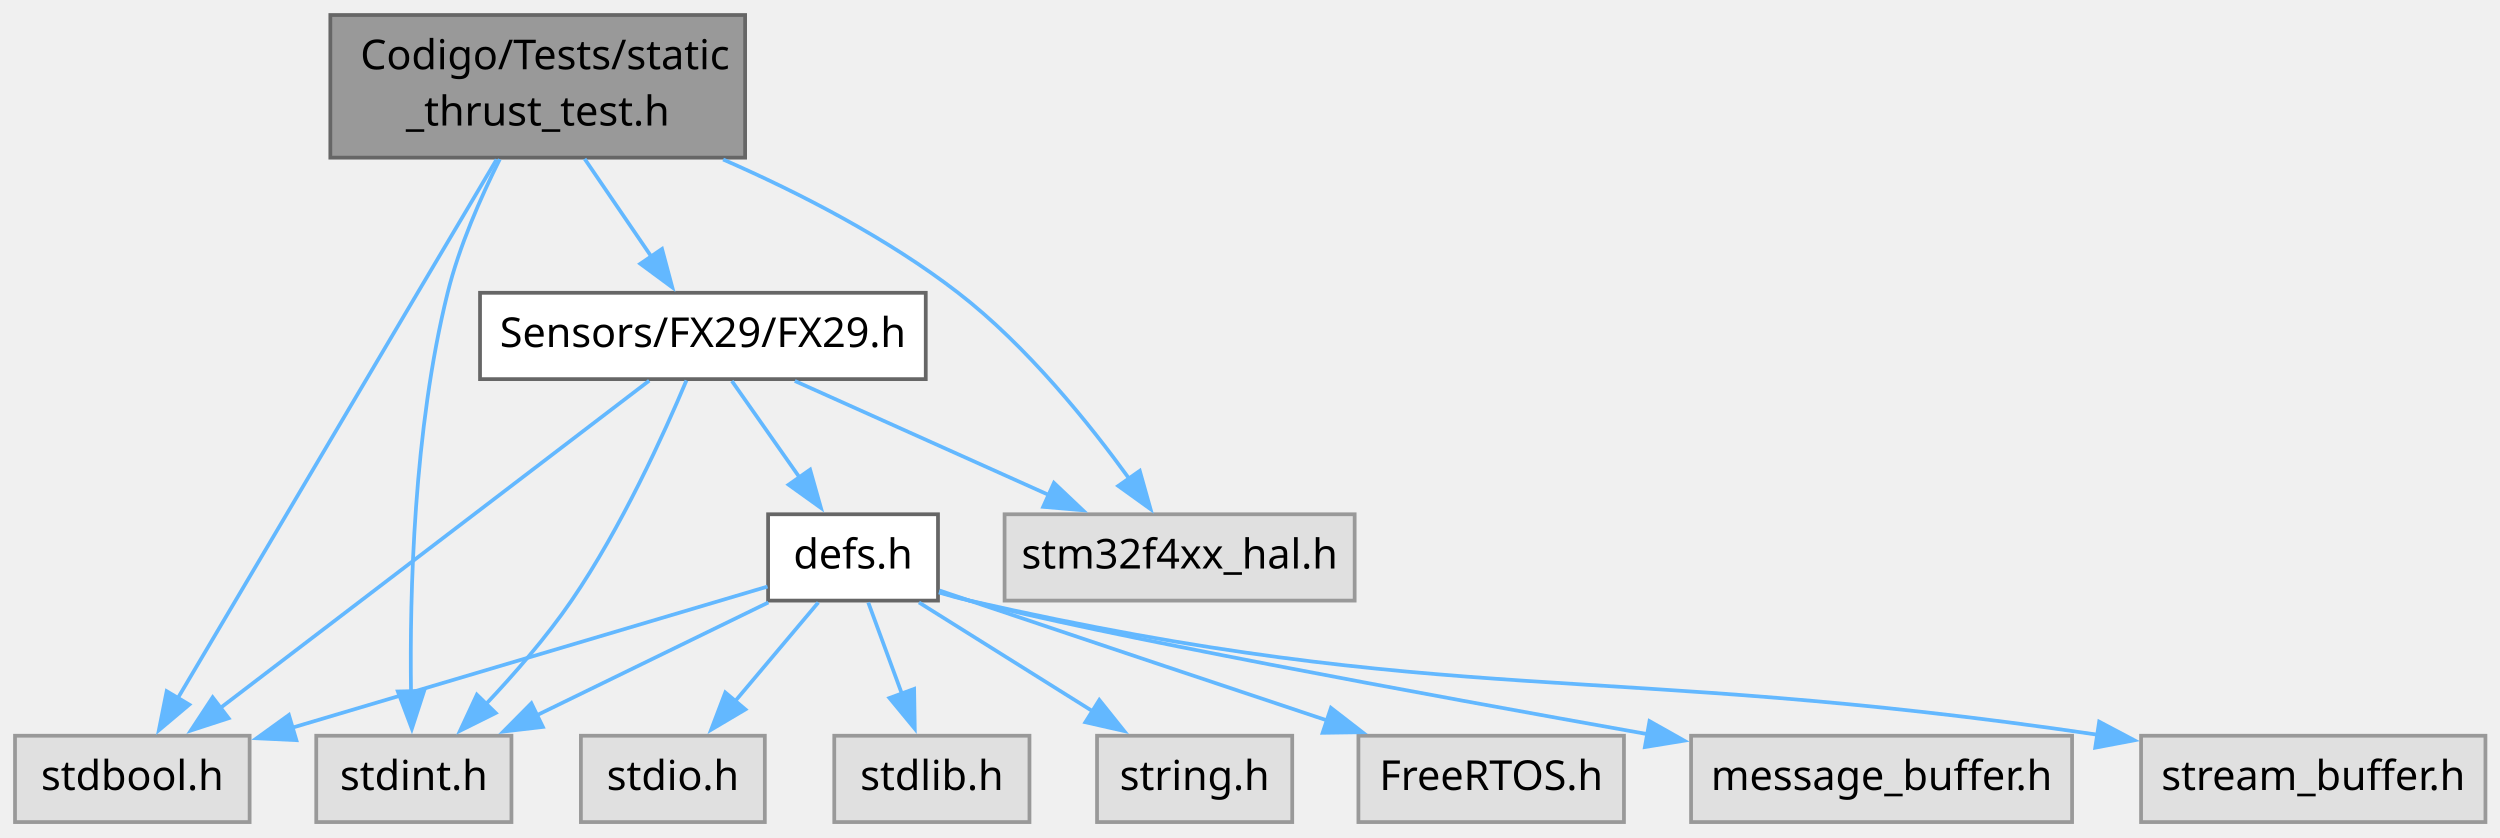
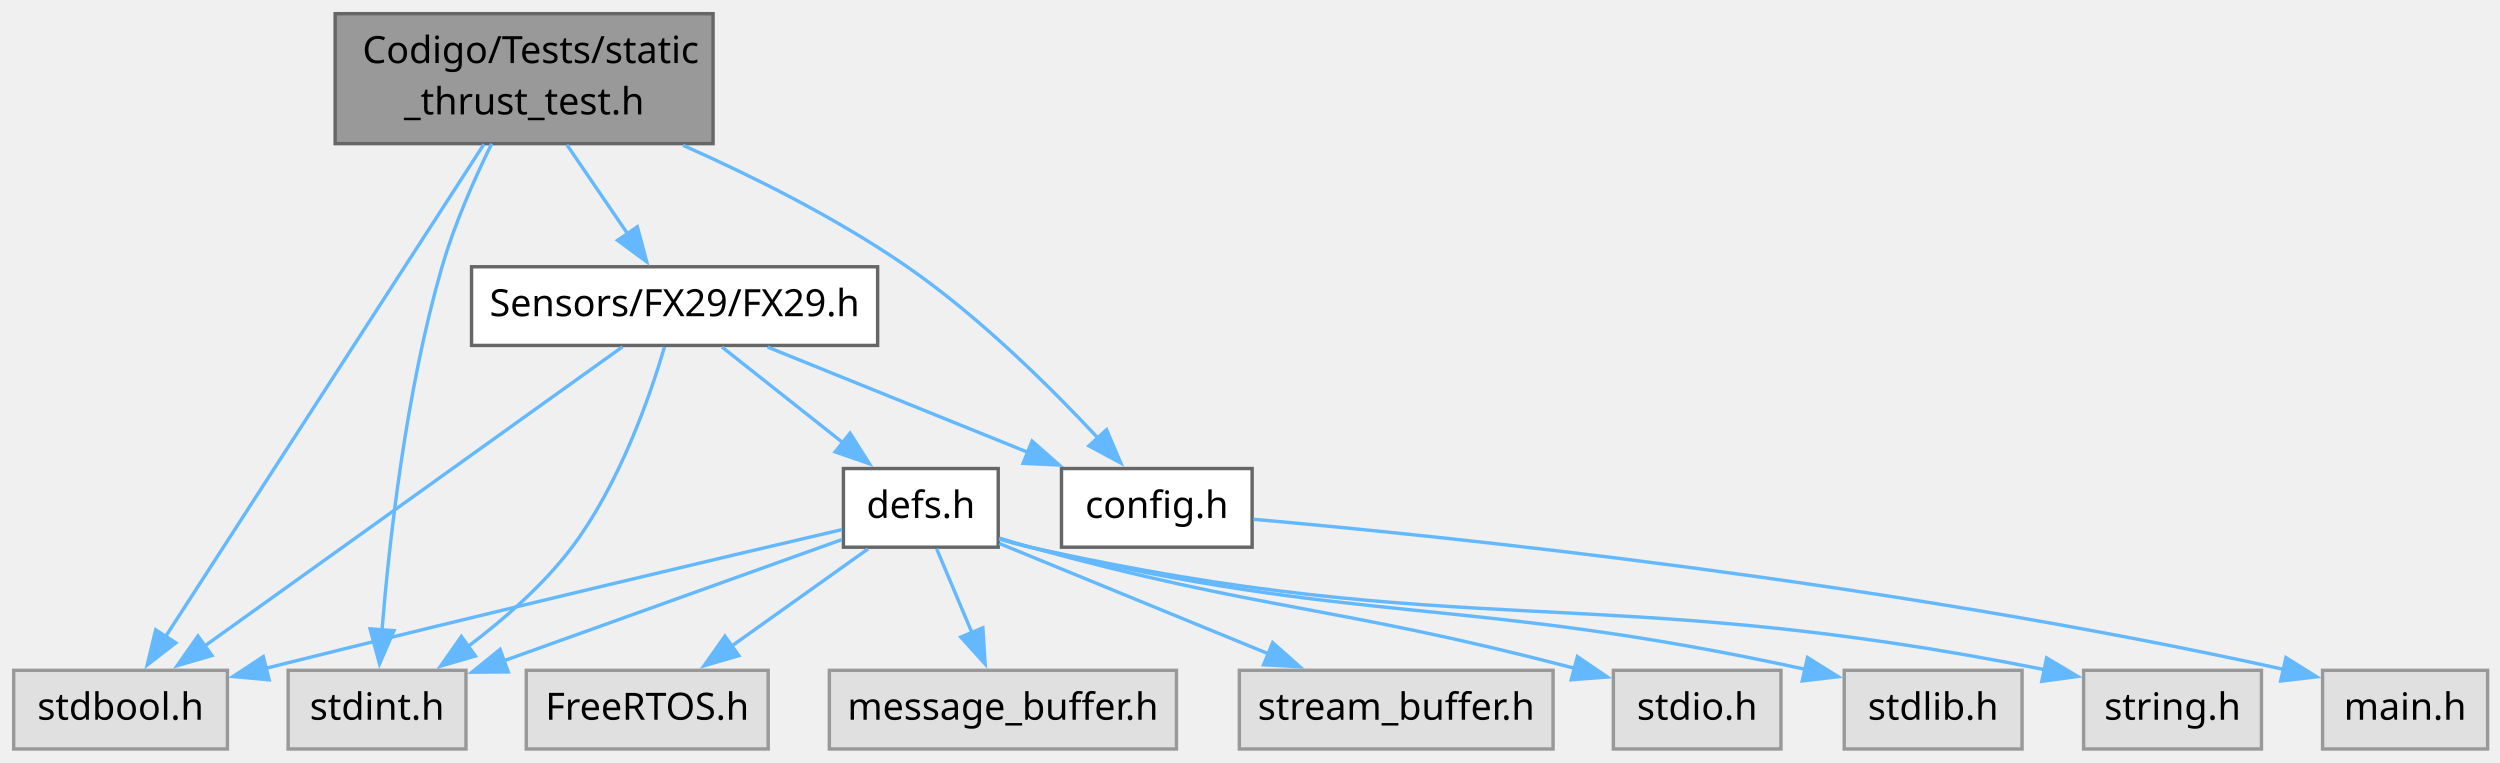
- <svg xmlns="http://www.w3.org/2000/svg" xmlns:xlink="http://www.w3.org/1999/xlink" width="666pt" height="223pt" viewBox="0.00 0.00 666.00 223.00">
+ <svg xmlns="http://www.w3.org/2000/svg" xmlns:xlink="http://www.w3.org/1999/xlink" width="731pt" height="223pt" viewBox="0.00 0.00 731.00 223.00">
  <g id="graph0" class="graph" transform="scale(1 1) rotate(0) translate(4 219)">
    <g id="Node000001" class="node">
      <g id="a_Node000001">
        <a xlink:title="Static motor thrust test module for the Magalhaes Test Stand.">
-           <polygon fill="#999999" stroke="#666666" points="194.5,-215 84,-215 84,-177 194.5,-177 194.5,-215" />
-           <text xml:space="preserve" text-anchor="start" x="92" y="-200.55" font-family="Segoe UI" font-size="11.00">Codigo/Tests/static</text>
-           <text xml:space="preserve" text-anchor="middle" x="139.25" y="-185.55" font-family="Segoe UI" font-size="11.00">_thrust_test.h</text>
+           <polygon fill="#999999" stroke="#666666" points="204.5,-215 94,-215 94,-177 204.5,-177 204.5,-215" />
+           <text xml:space="preserve" text-anchor="start" x="102" y="-200.55" font-family="Segoe UI" font-size="11.00">Codigo/Tests/static</text>
+           <text xml:space="preserve" text-anchor="middle" x="149.25" y="-185.55" font-family="Segoe UI" font-size="11.00">_thrust_test.h</text>
        </a>
      </g>
    </g>
    <g id="Node000002" class="node">
      <g id="a_Node000002">
        <a xlink:title=" ">
          <polygon fill="#e0e0e0" stroke="#999999" points="62.5,-23 0,-23 0,0 62.5,0 62.5,-23" />
          <text xml:space="preserve" text-anchor="middle" x="31.25" y="-8.55" font-family="Segoe UI" font-size="11.00">stdbool.h</text>
        </a>
      </g>
    </g>
    <g id="edge1_Node000001_Node000002" class="edge">
      <g id="a_edge1_Node000001_Node000002">
        <a xlink:title=" ">
-           <path fill="none" stroke="#63b8ff" d="M128.29,-176.51C122.11,-166.08 114.24,-152.82 107.25,-141 84.61,-102.75 58.19,-58.08 43.22,-32.76" />
-           <polygon fill="#63b8ff" stroke="#63b8ff" points="46.42,-31.29 38.32,-24.47 40.4,-34.86 46.42,-31.29" />
+           <path fill="none" stroke="#63b8ff" d="M137.5,-176.83C115.33,-142.53 67.44,-68.47 44.3,-32.68" />
+           <polygon fill="#63b8ff" stroke="#63b8ff" points="47.41,-31.04 39.04,-24.54 41.53,-34.84 47.41,-31.04" />
        </a>
      </g>
    </g>
    <g id="Node000003" class="node">
      <g id="a_Node000003">
        <a xlink:title=" ">
          <polygon fill="#e0e0e0" stroke="#999999" points="132.25,-23 80.25,-23 80.25,0 132.25,0 132.25,-23" />
          <text xml:space="preserve" text-anchor="middle" x="106.25" y="-8.55" font-family="Segoe UI" font-size="11.00">stdint.h</text>
        </a>
      </g>
    </g>
    <g id="edge2_Node000001_Node000003" class="edge">
      <g id="a_edge2_Node000001_Node000003">
        <a xlink:title=" ">
-           <path fill="none" stroke="#63b8ff" d="M129.14,-176.58C124.05,-166.4 118.32,-153.34 115.25,-141 106.19,-104.61 105.14,-60.77 105.49,-34.84" />
-           <polygon fill="#63b8ff" stroke="#63b8ff" points="108.99,-34.95 105.72,-24.87 101.99,-34.79 108.99,-34.95" />
+           <path fill="none" stroke="#63b8ff" d="M139.76,-176.97C134.72,-166.69 128.85,-153.41 125.25,-141 114.66,-104.52 109.78,-60.42 107.68,-34.51" />
+           <polygon fill="#63b8ff" stroke="#63b8ff" points="111.2,-34.6 106.97,-24.88 104.22,-35.11 111.2,-34.6" />
        </a>
      </g>
    </g>
    <g id="Node000004" class="node">
      <g id="a_Node000004">
-         <a xlink:title=" ">
-           <polygon fill="#e0e0e0" stroke="#999999" points="356.88,-82 263.62,-82 263.62,-59 356.88,-59 356.88,-82" />
-           <text xml:space="preserve" text-anchor="middle" x="310.25" y="-67.55" font-family="Segoe UI" font-size="11.00">stm32f4xx_hal.h</text>
+         <a xlink:href="../../df/d0c/_s_t_m32_f446_z_e___magalhaes_2_core_2_inc_2config_8h.html" target="_top" xlink:title=" ">
+           <polygon fill="white" stroke="#666666" points="362.12,-82 306.38,-82 306.38,-59 362.12,-59 362.12,-82" />
+           <text xml:space="preserve" text-anchor="middle" x="334.25" y="-67.55" font-family="Segoe UI" font-size="11.00">config.h</text>
        </a>
      </g>
    </g>
    <g id="edge3_Node000001_Node000004" class="edge">
      <g id="a_edge3_Node000001_Node000004">
        <a xlink:title=" ">
-           <path fill="none" stroke="#63b8ff" d="M188.65,-176.51C209.14,-167.54 232.46,-155.52 251.25,-141 269.53,-126.87 286.15,-106.24 297.06,-91.14" />
-           <polygon fill="#63b8ff" stroke="#63b8ff" points="299.63,-93.57 302.5,-83.37 293.9,-89.55 299.63,-93.57" />
+           <path fill="none" stroke="#63b8ff" d="M195.72,-176.51C216.59,-167.24 241.01,-155 261.25,-141 282.42,-126.36 303.37,-105.59 317.36,-90.57" />
+           <polygon fill="#63b8ff" stroke="#63b8ff" points="319.56,-93.35 323.72,-83.61 314.39,-88.63 319.56,-93.35" />
+         </a>
+       </g>
+     </g>
+     <g id="Node000006" class="node">
+       <g id="a_Node000006">
+         <a xlink:href="../../df/d0e/_f_x29_8h.html" target="_top" xlink:title="FX29 load cell driver for the Magalhaes Static Test Stand.">
+           <polygon fill="white" stroke="#666666" points="252.62,-141 133.88,-141 133.88,-118 252.62,-118 252.62,-141" />
+           <text xml:space="preserve" text-anchor="middle" x="193.25" y="-126.55" font-family="Segoe UI" font-size="11.00">Sensors/FX29/FX29.h</text>
+         </a>
+       </g>
+     </g>
+     <g id="edge5_Node000001_Node000006" class="edge">
+       <g id="a_edge5_Node000001_Node000006">
+         <a xlink:title=" ">
+           <path fill="none" stroke="#63b8ff" d="M161.74,-176.69C167.3,-168.53 173.87,-158.91 179.57,-150.56" />
+           <polygon fill="#63b8ff" stroke="#63b8ff" points="182.36,-152.68 185.1,-142.44 176.58,-148.73 182.36,-152.68" />
        </a>
      </g>
    </g>
    <g id="Node000005" class="node">
      <g id="a_Node000005">
-         <a xlink:href="../../df/d0e/_f_x29_8h.html" target="_top" xlink:title="FX29 load cell driver for the Magalhaes Static Test Stand.">
-           <polygon fill="white" stroke="#666666" points="242.62,-141 123.88,-141 123.88,-118 242.62,-118 242.62,-141" />
-           <text xml:space="preserve" text-anchor="middle" x="183.25" y="-126.55" font-family="Segoe UI" font-size="11.00">Sensors/FX29/FX29.h</text>
-         </a>
-       </g>
-     </g>
-     <g id="edge4_Node000001_Node000005" class="edge">
-       <g id="a_edge4_Node000001_Node000005">
-         <a xlink:title=" ">
-           <path fill="none" stroke="#63b8ff" d="M151.74,-176.69C157.3,-168.53 163.87,-158.91 169.57,-150.56" />
-           <polygon fill="#63b8ff" stroke="#63b8ff" points="172.36,-152.68 175.1,-142.44 166.58,-148.73 172.36,-152.68" />
-         </a>
-       </g>
-     </g>
-     <g id="edge5_Node000005_Node000002" class="edge">
-       <g id="a_edge5_Node000005_Node000002">
-         <a xlink:title=" ">
-           <path fill="none" stroke="#63b8ff" d="M168.95,-117.59C142.7,-97.55 86.58,-54.73 54.68,-30.38" />
-           <polygon fill="#63b8ff" stroke="#63b8ff" points="56.9,-27.67 46.83,-24.39 52.65,-33.24 56.9,-27.67" />
-         </a>
-       </g>
-     </g>
-     <g id="edge6_Node000005_Node000003" class="edge">
-       <g id="a_edge6_Node000005_Node000003">
-         <a xlink:title=" ">
-           <path fill="none" stroke="#63b8ff" d="M178.87,-117.65C172.93,-103.53 161.53,-78.39 148.25,-59 141.57,-49.25 132.99,-39.39 125.33,-31.28" />
-           <polygon fill="#63b8ff" stroke="#63b8ff" points="128.05,-29.06 118.57,-24.34 123.04,-33.94 128.05,-29.06" />
-         </a>
-       </g>
-     </g>
-     <g id="edge16_Node000005_Node000004" class="edge">
-       <g id="a_edge16_Node000005_Node000004">
-         <a xlink:title=" ">
-           <path fill="none" stroke="#63b8ff" d="M207.74,-117.51C226.98,-108.88 254.01,-96.74 275.49,-87.1" />
-           <polygon fill="#63b8ff" stroke="#63b8ff" points="276.77,-90.36 284.46,-83.08 273.9,-83.98 276.77,-90.36" />
-         </a>
-       </g>
-     </g>
-     <g id="Node000006" class="node">
-       <g id="a_Node000006">
-         <a xlink:href="../../d5/d04/defs_8h.html" target="_top" xlink:title="Core data structure definitions for the Magalhaes Flight Computer.">
-           <polygon fill="white" stroke="#666666" points="245.88,-82 200.62,-82 200.62,-59 245.88,-59 245.88,-82" />
-           <text xml:space="preserve" text-anchor="middle" x="223.25" y="-67.55" font-family="Segoe UI" font-size="11.00">defs.h</text>
-         </a>
-       </g>
-     </g>
-     <g id="edge7_Node000005_Node000006" class="edge">
-       <g id="a_edge7_Node000005_Node000006">
-         <a xlink:title=" ">
-           <path fill="none" stroke="#63b8ff" d="M190.96,-117.51C196.11,-110.18 203.03,-100.32 209.14,-91.61" />
-           <polygon fill="#63b8ff" stroke="#63b8ff" points="211.81,-93.89 214.69,-83.7 206.08,-89.87 211.81,-93.89" />
-         </a>
-       </g>
-     </g>
-     <g id="edge12_Node000006_Node000002" class="edge">
-       <g id="a_edge12_Node000006_Node000002">
-         <a xlink:title=" ">
-           <path fill="none" stroke="#63b8ff" d="M200.47,-62.74C169.37,-53.5 113.03,-36.78 73.94,-25.17" />
-           <polygon fill="#63b8ff" stroke="#63b8ff" points="74.95,-21.82 64.37,-22.33 72.96,-28.53 74.95,-21.82" />
-         </a>
-       </g>
-     </g>
-     <g id="edge8_Node000006_Node000003" class="edge">
-       <g id="a_edge8_Node000006_Node000003">
-         <a xlink:title=" ">
-           <path fill="none" stroke="#63b8ff" d="M200.69,-58.51C183.21,-49.99 158.74,-38.07 139.09,-28.5" />
-           <polygon fill="#63b8ff" stroke="#63b8ff" points="140.62,-25.35 130.1,-24.12 137.56,-31.65 140.62,-25.35" />
+         <a xlink:title=" ">
+           <polygon fill="#e0e0e0" stroke="#999999" points="723.38,-23 675.12,-23 675.12,0 723.38,0 723.38,-23" />
+           <text xml:space="preserve" text-anchor="middle" x="699.25" y="-8.55" font-family="Segoe UI" font-size="11.00">main.h</text>
+         </a>
+       </g>
+     </g>
+     <g id="edge4_Node000004_Node000005" class="edge">
+       <g id="a_edge4_Node000004_Node000005">
+         <a xlink:title=" ">
+           <path fill="none" stroke="#63b8ff" d="M362.52,-67.16C418.44,-62.2 547.19,-49.06 663.97,-23.22" />
+           <polygon fill="#63b8ff" stroke="#63b8ff" points="664.41,-26.71 673.39,-21.1 662.87,-19.88 664.41,-26.71" />
+         </a>
+       </g>
+     </g>
+     <g id="edge6_Node000006_Node000002" class="edge">
+       <g id="a_edge6_Node000006_Node000002">
+         <a xlink:title=" ">
+           <path fill="none" stroke="#63b8ff" d="M178.01,-117.59C149.91,-97.46 89.71,-54.36 55.79,-30.07" />
+           <polygon fill="#63b8ff" stroke="#63b8ff" points="57.97,-27.33 47.8,-24.35 53.89,-33.02 57.97,-27.33" />
+         </a>
+       </g>
+     </g>
+     <g id="edge7_Node000006_Node000003" class="edge">
+       <g id="a_edge7_Node000006_Node000003">
+         <a xlink:title=" ">
+           <path fill="none" stroke="#63b8ff" d="M190.3,-117.54C186.04,-103.09 177.11,-77.35 163.25,-59 154.88,-47.92 143.34,-37.87 132.83,-29.96" />
+           <polygon fill="#63b8ff" stroke="#63b8ff" points="134.99,-27.2 124.82,-24.22 130.91,-32.89 134.99,-27.2" />
+         </a>
+       </g>
+     </g>
+     <g id="edge8_Node000006_Node000004" class="edge">
+       <g id="a_edge8_Node000006_Node000004">
+         <a xlink:title=" ">
+           <path fill="none" stroke="#63b8ff" d="M220.44,-117.51C242.09,-108.76 272.64,-96.41 296.64,-86.71" />
+           <polygon fill="#63b8ff" stroke="#63b8ff" points="297.78,-90.02 305.74,-83.02 295.16,-83.53 297.78,-90.02" />
        </a>
      </g>
    </g>
    <g id="Node000007" class="node">
      <g id="a_Node000007">
-         <a xlink:title=" ">
-           <polygon fill="#e0e0e0" stroke="#999999" points="199.75,-23 150.75,-23 150.75,0 199.75,0 199.75,-23" />
-           <text xml:space="preserve" text-anchor="middle" x="175.25" y="-8.55" font-family="Segoe UI" font-size="11.00">stdio.h</text>
+         <a xlink:href="../../d5/d04/defs_8h.html" target="_top" xlink:title="Core data structure definitions for the Magalhaes Flight Computer.">
+           <polygon fill="white" stroke="#666666" points="287.88,-82 242.62,-82 242.62,-59 287.88,-59 287.88,-82" />
+           <text xml:space="preserve" text-anchor="middle" x="265.25" y="-67.55" font-family="Segoe UI" font-size="11.00">defs.h</text>
        </a>
      </g>
    </g>
    <g id="edge9_Node000006_Node000007" class="edge">
      <g id="a_edge9_Node000006_Node000007">
        <a xlink:title=" ">
-           <path fill="none" stroke="#63b8ff" d="M214,-58.51C207.69,-51.02 199.16,-40.89 191.71,-32.05" />
-           <polygon fill="#63b8ff" stroke="#63b8ff" points="194.57,-30.01 185.45,-24.61 189.22,-34.52 194.57,-30.01" />
+           <path fill="none" stroke="#63b8ff" d="M207.13,-117.51C217.19,-109.55 231.02,-98.6 242.66,-89.39" />
+           <polygon fill="#63b8ff" stroke="#63b8ff" points="244.56,-92.35 250.22,-83.4 240.21,-86.86 244.56,-92.35" />
+         </a>
+       </g>
+     </g>
+     <g id="edge14_Node000007_Node000002" class="edge">
+       <g id="a_edge14_Node000007_Node000002">
+         <a xlink:title=" ">
+           <path fill="none" stroke="#63b8ff" d="M242.22,-64.15C207.76,-56.11 140.48,-40.26 73.8,-23.61" />
+           <polygon fill="#63b8ff" stroke="#63b8ff" points="74.7,-20.22 64.14,-21.19 72.99,-27.01 74.7,-20.22" />
+         </a>
+       </g>
+     </g>
+     <g id="edge10_Node000007_Node000003" class="edge">
+       <g id="a_edge10_Node000007_Node000003">
+         <a xlink:title=" ">
+           <path fill="none" stroke="#63b8ff" d="M242.13,-61.21C216.2,-51.92 173.79,-36.71 143.24,-25.76" />
+           <polygon fill="#63b8ff" stroke="#63b8ff" points="144.6,-22.53 134,-22.45 142.23,-29.12 144.6,-22.53" />
        </a>
      </g>
    </g>
    <g id="Node000008" class="node">
      <g id="a_Node000008">
        <a xlink:title=" ">
-           <polygon fill="#e0e0e0" stroke="#999999" points="270.25,-23 218.25,-23 218.25,0 270.25,0 270.25,-23" />
-           <text xml:space="preserve" text-anchor="middle" x="244.25" y="-8.55" font-family="Segoe UI" font-size="11.00">stdlib.h</text>
-         </a>
-       </g>
-     </g>
-     <g id="edge10_Node000006_Node000008" class="edge">
-       <g id="a_edge10_Node000006_Node000008">
-         <a xlink:title=" ">
-           <path fill="none" stroke="#63b8ff" d="M227.3,-58.51C229.86,-51.57 233.25,-42.37 236.32,-34.02" />
-           <polygon fill="#63b8ff" stroke="#63b8ff" points="239.52,-35.47 239.69,-24.88 232.95,-33.05 239.52,-35.47" />
+           <polygon fill="#e0e0e0" stroke="#999999" points="516.75,-23 467.75,-23 467.75,0 516.75,0 516.75,-23" />
+           <text xml:space="preserve" text-anchor="middle" x="492.25" y="-8.55" font-family="Segoe UI" font-size="11.00">stdio.h</text>
+         </a>
+       </g>
+     </g>
+     <g id="edge11_Node000007_Node000008" class="edge">
+       <g id="a_edge11_Node000007_Node000008">
+         <a xlink:title=" ">
+           <path fill="none" stroke="#63b8ff" d="M288.24,-61.66C291.26,-60.72 294.32,-59.8 297.25,-59 365.04,-40.39 386.08,-41.99 456.67,-23.53" />
+           <polygon fill="#63b8ff" stroke="#63b8ff" points="457.23,-27 465.99,-21.04 455.43,-20.24 457.23,-27" />
        </a>
      </g>
    </g>
    <g id="Node000009" class="node">
      <g id="a_Node000009">
        <a xlink:title=" ">
-           <polygon fill="#e0e0e0" stroke="#999999" points="340.25,-23 288.25,-23 288.25,0 340.25,0 340.25,-23" />
-           <text xml:space="preserve" text-anchor="middle" x="314.25" y="-8.55" font-family="Segoe UI" font-size="11.00">string.h</text>
-         </a>
-       </g>
-     </g>
-     <g id="edge11_Node000006_Node000009" class="edge">
-       <g id="a_edge11_Node000006_Node000009">
-         <a xlink:title=" ">
-           <path fill="none" stroke="#63b8ff" d="M240.8,-58.51C254.01,-50.23 272.37,-38.73 287.43,-29.3" />
-           <polygon fill="#63b8ff" stroke="#63b8ff" points="288.86,-32.53 295.48,-24.26 285.14,-26.6 288.86,-32.53" />
+           <polygon fill="#e0e0e0" stroke="#999999" points="587.25,-23 535.25,-23 535.25,0 587.25,0 587.25,-23" />
+           <text xml:space="preserve" text-anchor="middle" x="561.25" y="-8.55" font-family="Segoe UI" font-size="11.00">stdlib.h</text>
+         </a>
+       </g>
+     </g>
+     <g id="edge12_Node000007_Node000009" class="edge">
+       <g id="a_edge12_Node000007_Node000009">
+         <a xlink:title=" ">
+           <path fill="none" stroke="#63b8ff" d="M288.19,-61.48C291.22,-60.57 294.29,-59.71 297.25,-59 393.89,-35.71 423.71,-45.13 523.76,-23.31" />
+           <polygon fill="#63b8ff" stroke="#63b8ff" points="524.51,-26.73 533.5,-21.13 522.98,-19.9 524.51,-26.73" />
        </a>
      </g>
    </g>
    <g id="Node000010" class="node">
      <g id="a_Node000010">
        <a xlink:title=" ">
-           <polygon fill="#e0e0e0" stroke="#999999" points="428.62,-23 357.88,-23 357.88,0 428.62,0 428.62,-23" />
-           <text xml:space="preserve" text-anchor="middle" x="393.25" y="-8.55" font-family="Segoe UI" font-size="11.00">FreeRTOS.h</text>
-         </a>
-       </g>
-     </g>
-     <g id="edge13_Node000006_Node000010" class="edge">
-       <g id="a_edge13_Node000006_Node000010">
-         <a xlink:title=" ">
-           <path fill="none" stroke="#63b8ff" d="M246.27,-61.69C248.96,-60.78 251.67,-59.87 254.25,-59 286.15,-48.26 322.2,-36.21 349.58,-27.06" />
-           <polygon fill="#63b8ff" stroke="#63b8ff" points="350.57,-30.42 358.94,-23.94 348.35,-23.78 350.57,-30.42" />
+           <polygon fill="#e0e0e0" stroke="#999999" points="657.25,-23 605.25,-23 605.25,0 657.25,0 657.25,-23" />
+           <text xml:space="preserve" text-anchor="middle" x="631.25" y="-8.55" font-family="Segoe UI" font-size="11.00">string.h</text>
+         </a>
+       </g>
+     </g>
+     <g id="edge13_Node000007_Node000010" class="edge">
+       <g id="a_edge13_Node000007_Node000010">
+         <a xlink:title=" ">
+           <path fill="none" stroke="#63b8ff" d="M288.17,-61.38C291.2,-60.48 294.28,-59.66 297.25,-59 424.34,-30.79 463.11,-49.26 593.76,-23.21" />
+           <polygon fill="#63b8ff" stroke="#63b8ff" points="594.43,-26.64 603.52,-21.21 593.02,-19.79 594.43,-26.64" />
        </a>
      </g>
    </g>
    <g id="Node000011" class="node">
      <g id="a_Node000011">
        <a xlink:title=" ">
-           <polygon fill="#e0e0e0" stroke="#999999" points="548,-23 446.5,-23 446.5,0 548,0 548,-23" />
-           <text xml:space="preserve" text-anchor="middle" x="497.25" y="-8.55" font-family="Segoe UI" font-size="11.00">message_buffer.h</text>
-         </a>
-       </g>
-     </g>
-     <g id="edge14_Node000006_Node000011" class="edge">
-       <g id="a_edge14_Node000006_Node000011">
-         <a xlink:title=" ">
-           <path fill="none" stroke="#63b8ff" d="M246.17,-61.35C248.87,-60.5 251.61,-59.7 254.25,-59 287.56,-50.22 374.54,-34.18 434.85,-23.43" />
-           <polygon fill="#63b8ff" stroke="#63b8ff" points="435.43,-26.89 444.66,-21.69 434.2,-19.99 435.43,-26.89" />
+           <polygon fill="#e0e0e0" stroke="#999999" points="220.62,-23 149.88,-23 149.88,0 220.62,0 220.62,-23" />
+           <text xml:space="preserve" text-anchor="middle" x="185.25" y="-8.55" font-family="Segoe UI" font-size="11.00">FreeRTOS.h</text>
+         </a>
+       </g>
+     </g>
+     <g id="edge15_Node000007_Node000011" class="edge">
+       <g id="a_edge15_Node000007_Node000011">
+         <a xlink:title=" ">
+           <path fill="none" stroke="#63b8ff" d="M249.83,-58.51C238.54,-50.47 222.98,-39.39 209.97,-30.11" />
+           <polygon fill="#63b8ff" stroke="#63b8ff" points="212.04,-27.29 201.86,-24.33 207.97,-32.99 212.04,-27.29" />
        </a>
      </g>
    </g>
    <g id="Node000012" class="node">
      <g id="a_Node000012">
        <a xlink:title=" ">
-           <polygon fill="#e0e0e0" stroke="#999999" points="658.12,-23 566.38,-23 566.38,0 658.12,0 658.12,-23" />
-           <text xml:space="preserve" text-anchor="middle" x="612.25" y="-8.55" font-family="Segoe UI" font-size="11.00">stream_buffer.h</text>
-         </a>
-       </g>
-     </g>
-     <g id="edge15_Node000006_Node000012" class="edge">
-       <g id="a_edge15_Node000006_Node000012">
-         <a xlink:title=" ">
-           <path fill="none" stroke="#63b8ff" d="M246.12,-61.16C248.84,-60.35 251.59,-59.6 254.25,-59 383.04,-29.87 421.23,-42.99 555,-23.24" />
-           <polygon fill="#63b8ff" stroke="#63b8ff" points="555.22,-26.74 564.58,-21.79 554.17,-19.82 555.22,-26.74" />
+           <polygon fill="#e0e0e0" stroke="#999999" points="340,-23 238.5,-23 238.5,0 340,0 340,-23" />
+           <text xml:space="preserve" text-anchor="middle" x="289.25" y="-8.55" font-family="Segoe UI" font-size="11.00">message_buffer.h</text>
+         </a>
+       </g>
+     </g>
+     <g id="edge16_Node000007_Node000012" class="edge">
+       <g id="a_edge16_Node000007_Node000012">
+         <a xlink:title=" ">
+           <path fill="none" stroke="#63b8ff" d="M269.88,-58.51C272.8,-51.57 276.67,-42.37 280.19,-34.02" />
+           <polygon fill="#63b8ff" stroke="#63b8ff" points="283.39,-35.43 284.05,-24.85 276.94,-32.71 283.39,-35.43" />
+         </a>
+       </g>
+     </g>
+     <g id="Node000013" class="node">
+       <g id="a_Node000013">
+         <a xlink:title=" ">
+           <polygon fill="#e0e0e0" stroke="#999999" points="450.12,-23 358.38,-23 358.38,0 450.12,0 450.12,-23" />
+           <text xml:space="preserve" text-anchor="middle" x="404.25" y="-8.55" font-family="Segoe UI" font-size="11.00">stream_buffer.h</text>
+         </a>
+       </g>
+     </g>
+     <g id="edge17_Node000007_Node000013" class="edge">
+       <g id="a_edge17_Node000007_Node000013">
+         <a xlink:title=" ">
+           <path fill="none" stroke="#63b8ff" d="M288.2,-60.09C309.56,-51.33 341.78,-38.12 366.85,-27.84" />
+           <polygon fill="#63b8ff" stroke="#63b8ff" points="368.13,-31.09 376.05,-24.06 365.47,-24.62 368.13,-31.09" />
        </a>
      </g>
    </g>
  </g>
</svg>
